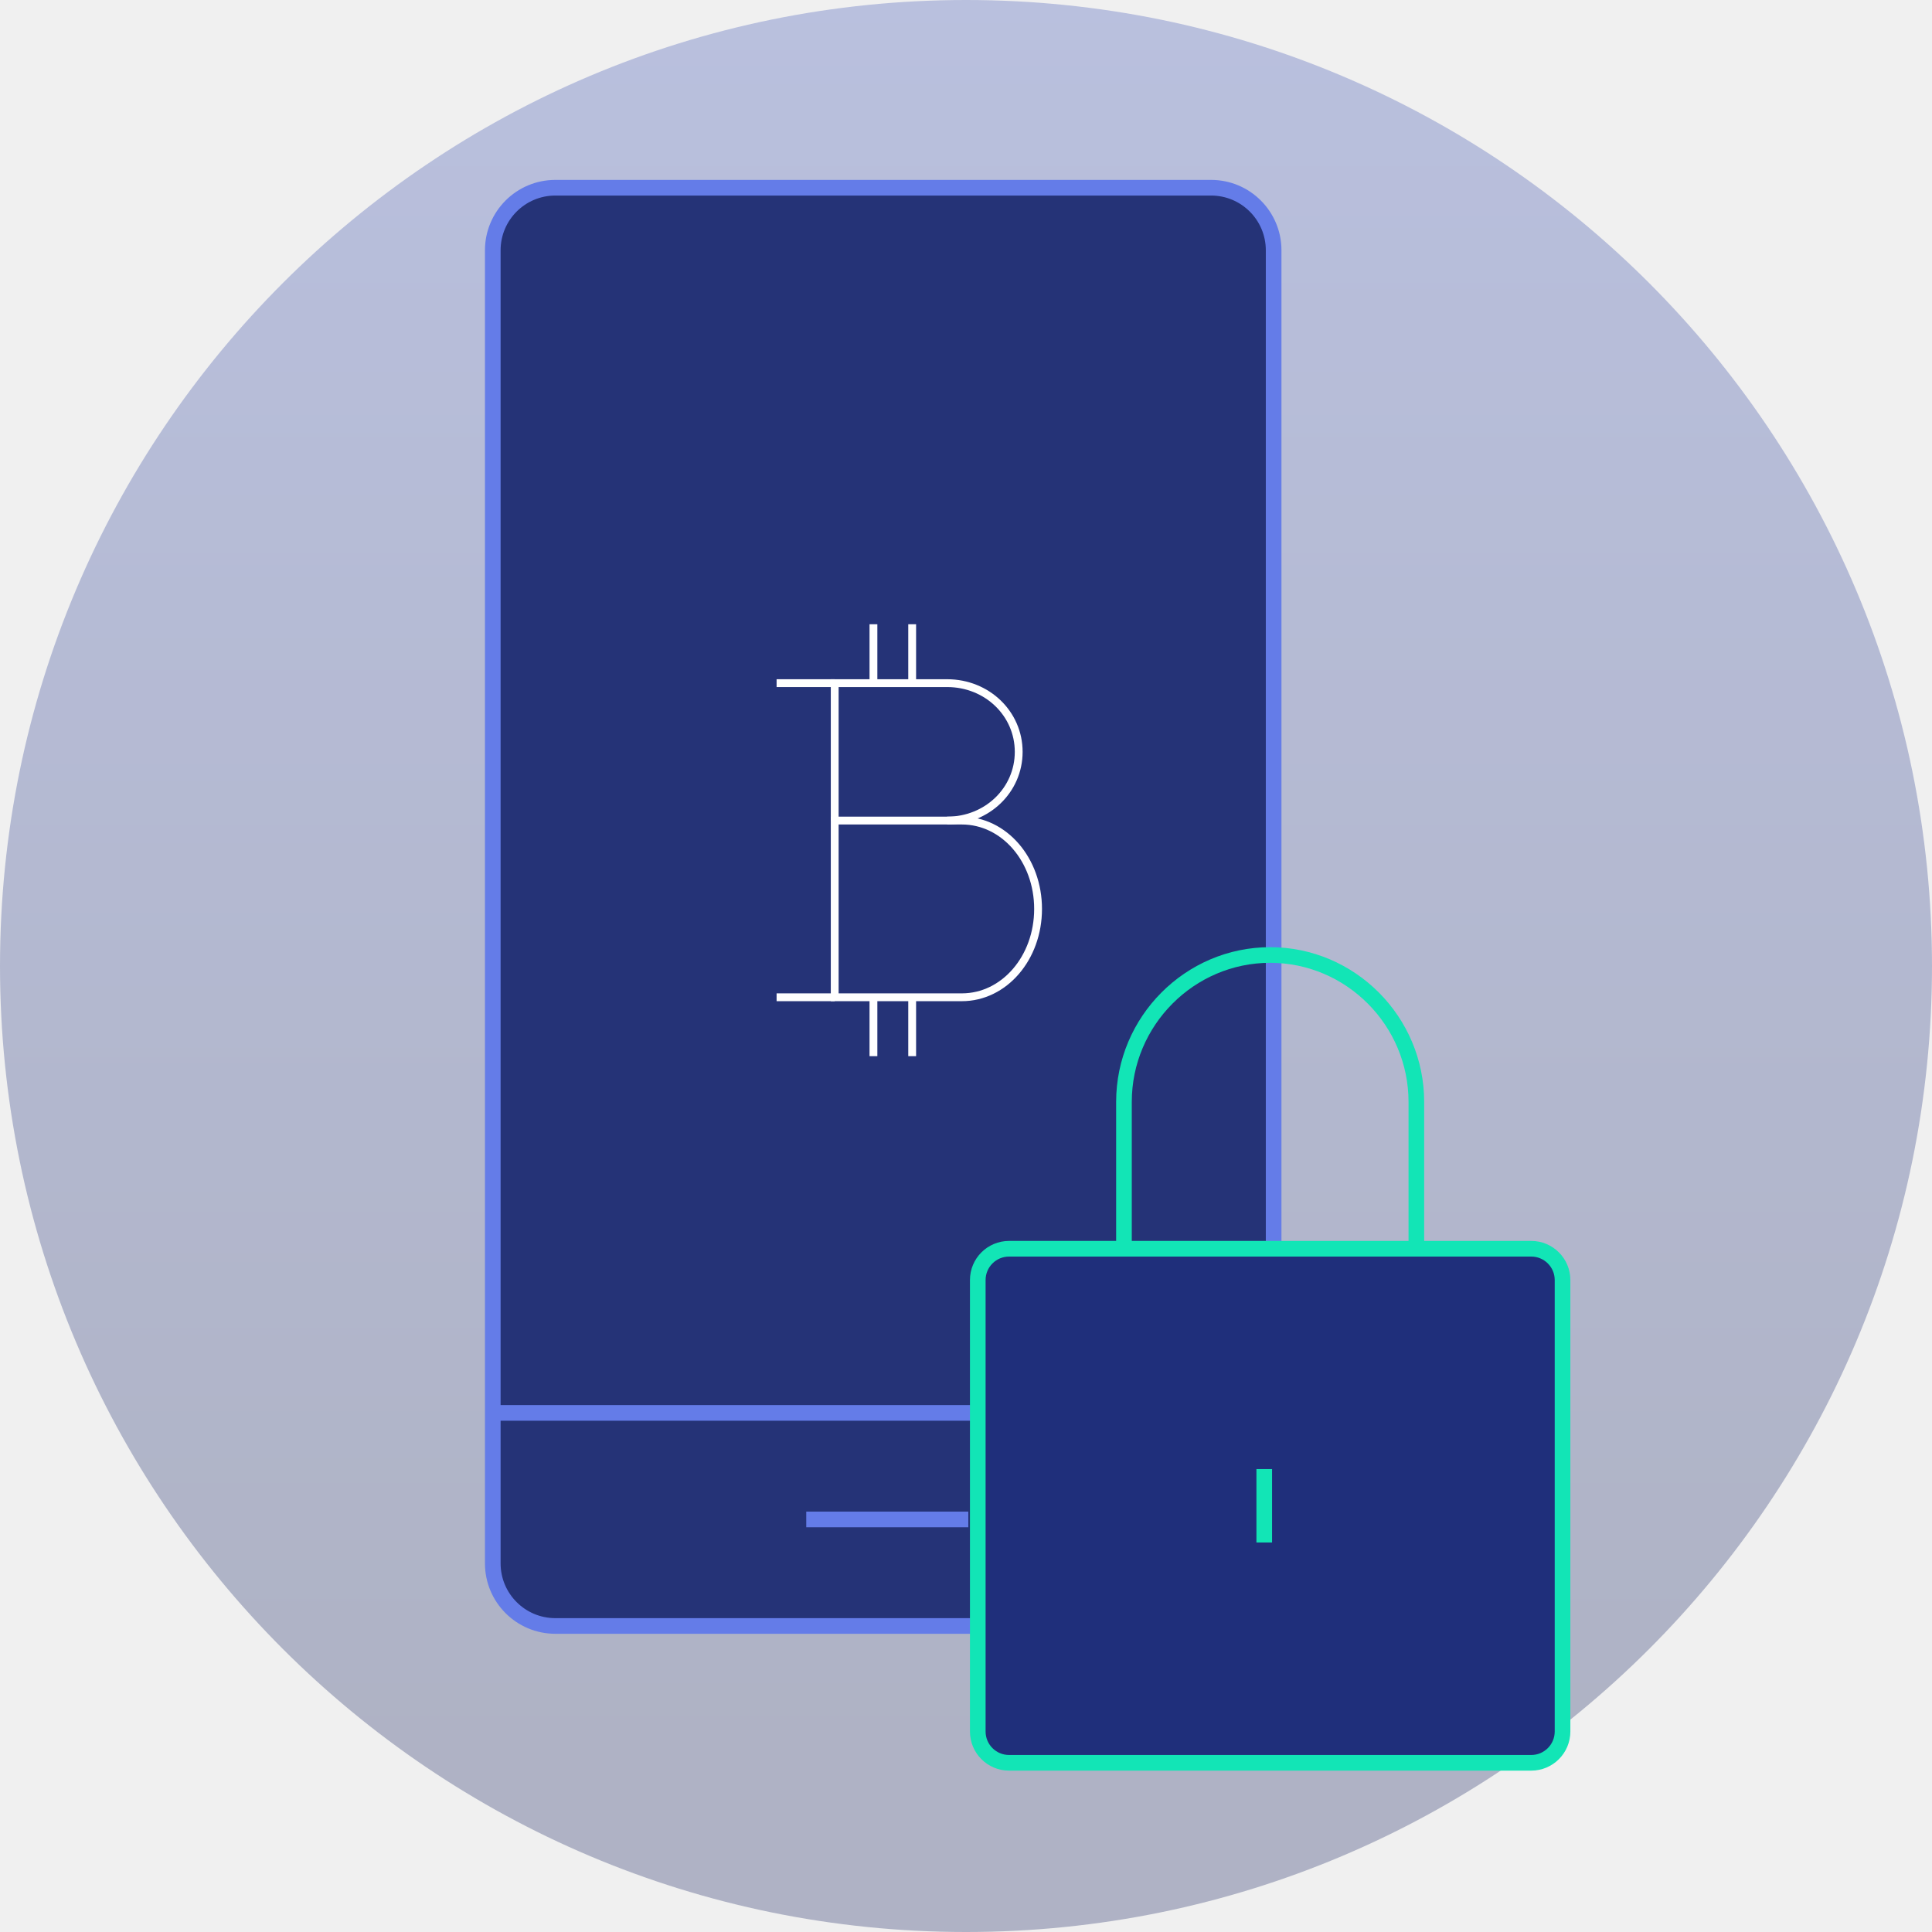
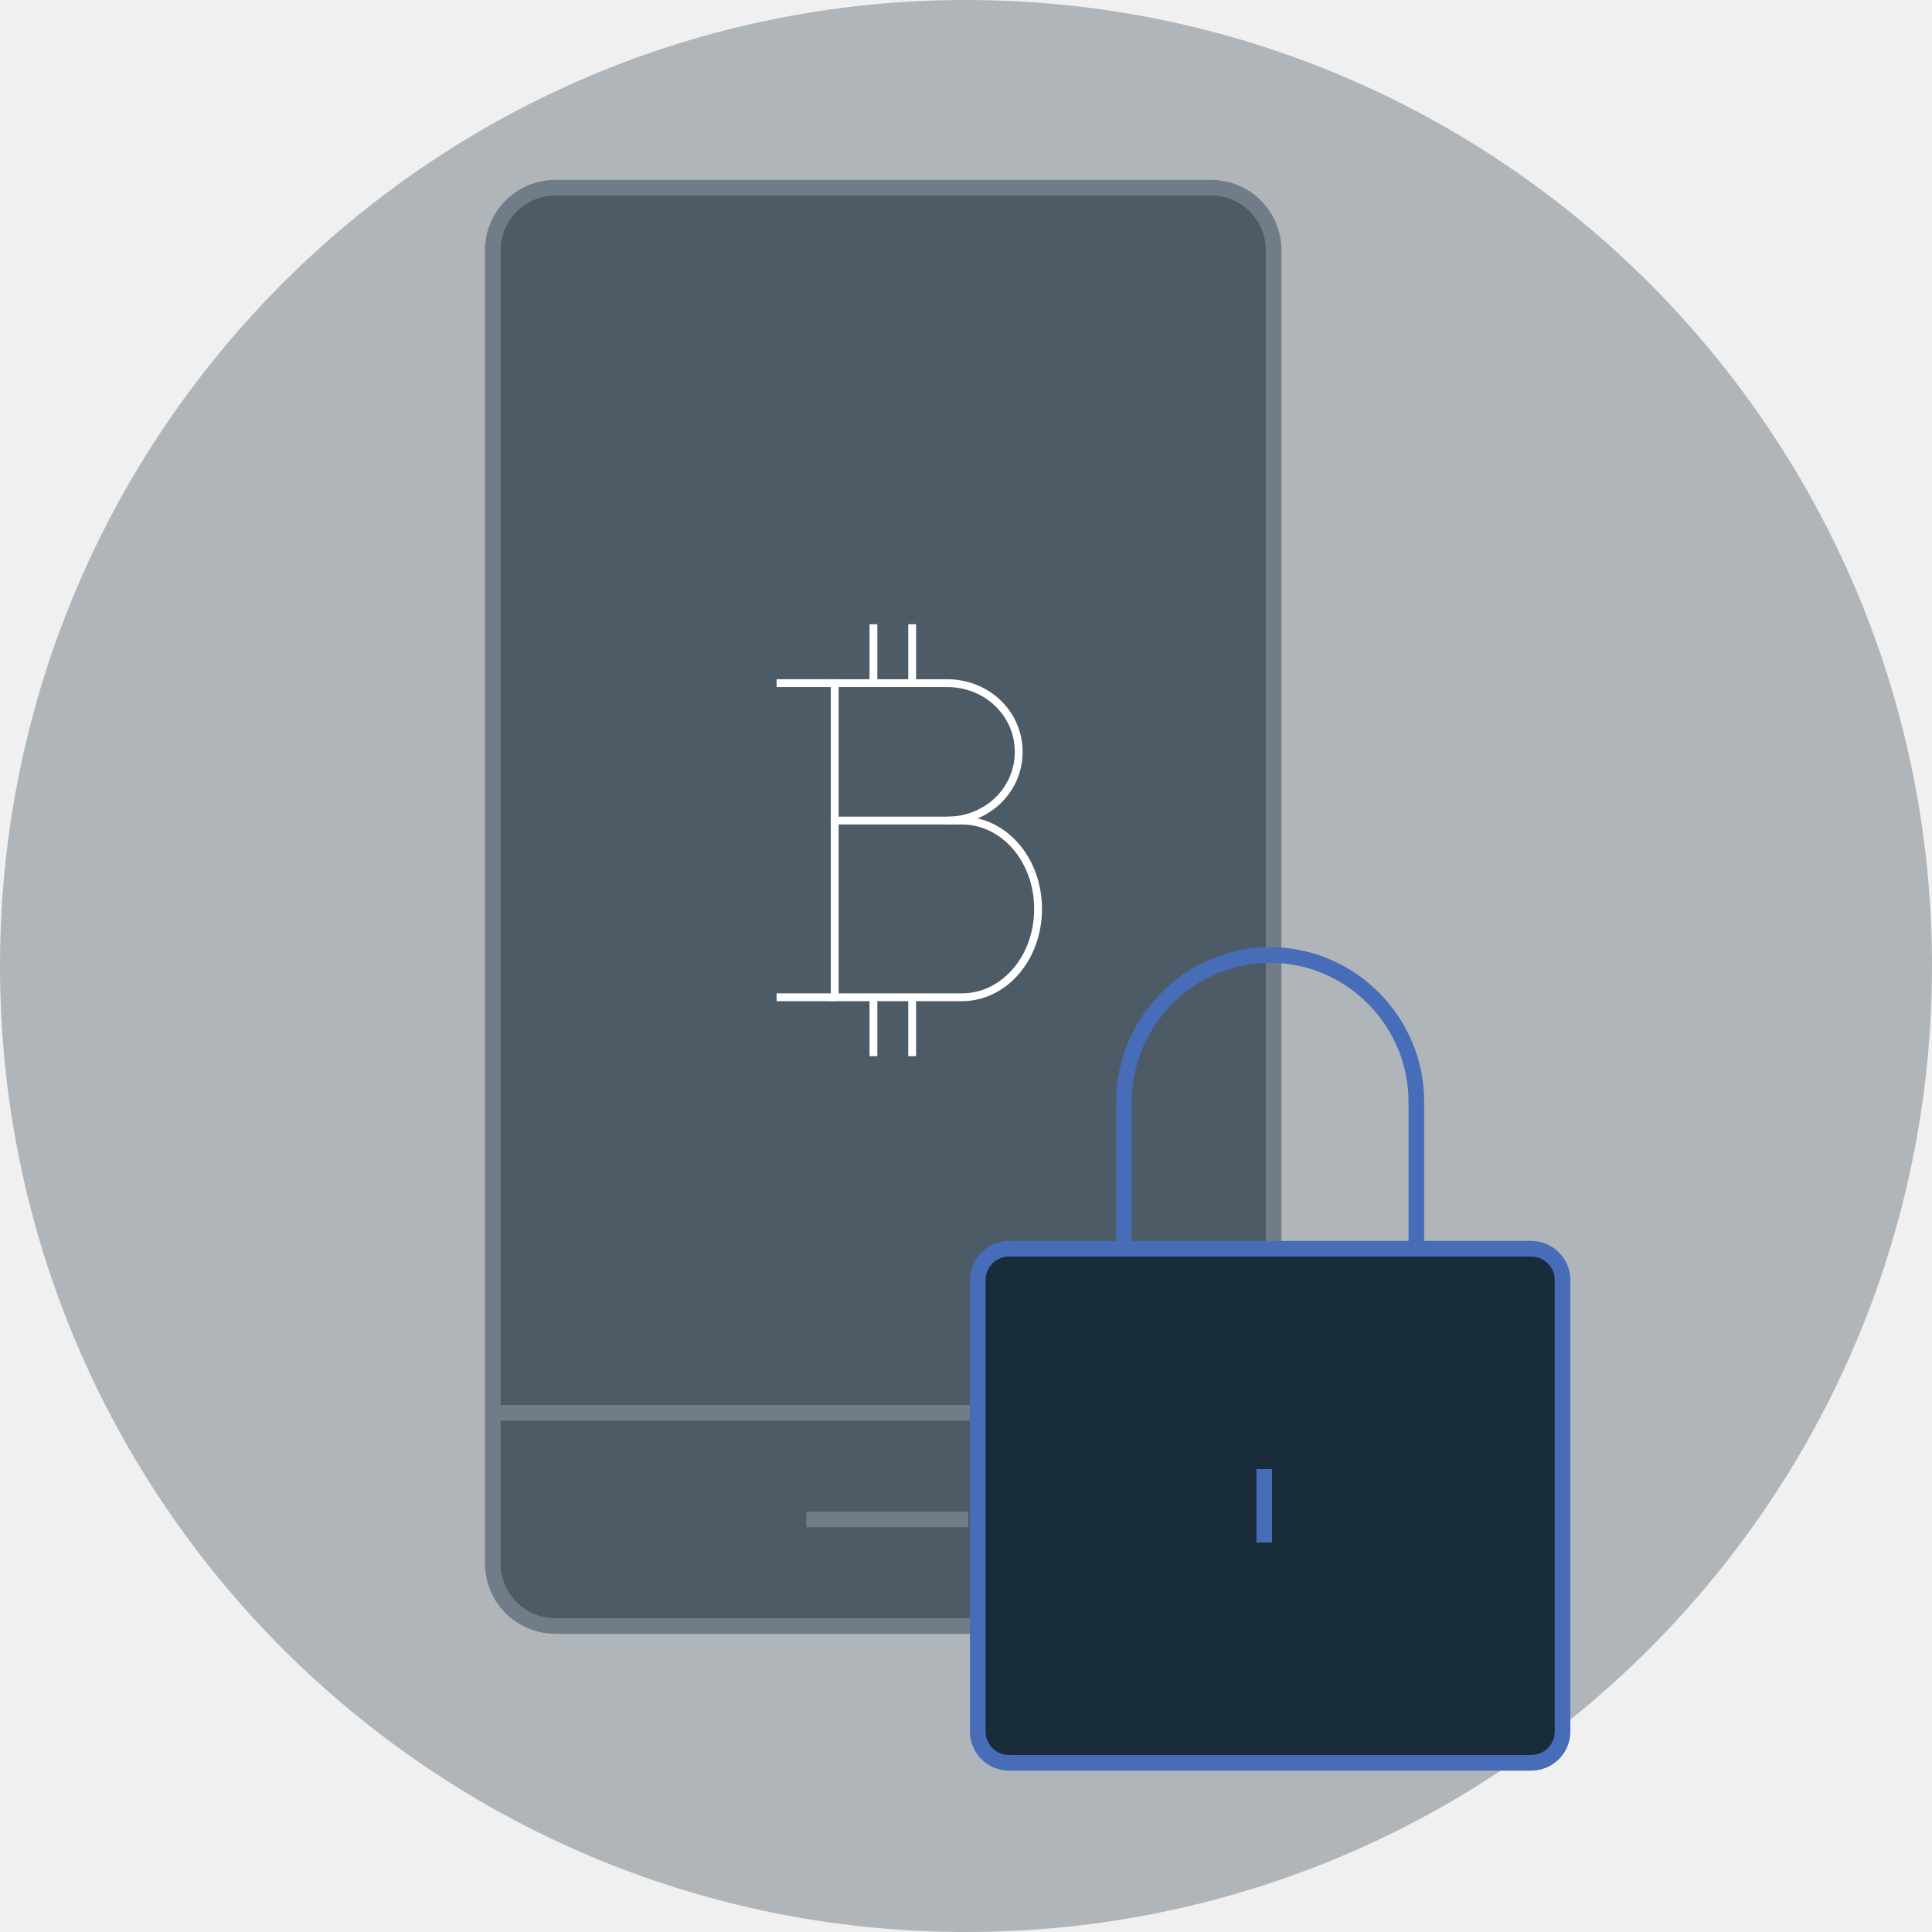
- <svg xmlns="http://www.w3.org/2000/svg" width="247px" height="247px" viewBox="0 0 247 247" version="1.1">
+ <svg xmlns="http://www.w3.org/2000/svg" width="247px" height="247px" viewBox="0 0 247 247" version="1.1" style="zoom: 1;">
  <defs>
    <linearGradient x1="50%" y1="0%" x2="50%" y2="89.467%" id="linearGradient-1">
-       <stop stop-color="#3950B5" offset="0%" />
-       <stop stop-color="#162360" offset="100%" />
+       <stop stop-color="#192C3A" offset="0%" />
+       <stop stop-color="#192C3A" offset="100%" />
    </linearGradient>
  </defs>
-   <g id="Onboarding" stroke="none" stroke-width="1" fill="none" fill-rule="evenodd">
-     <g id="0.2.3---Tour-3" transform="translate(-64, -210)">
-       <g id="bg-3" transform="translate(64, 210)">
-         <path d="M123.5,247 C191.707,247 247,191.707 247,123.5 C247,55.293 191.707,1.42108547e-14 123.5,1.42108547e-14 C55.293,1.42108547e-14 1.42108547e-14,55.293 1.42108547e-14,123.5 C1.42108547e-14,191.707 55.293,247 123.5,247 Z" id="Oval-2" fill="url(#linearGradient-1)" opacity="0.3" />
-         <rect id="Combined-Shape" stroke="#647CE8" stroke-width="2" fill="#253377" x="63" y="24" width="99.831" height="183.875" rx="8" />
-         <path d="M63.52,180.635 L162.311,180.635" id="Line" stroke="#647CE8" stroke-width="2" stroke-linecap="square" />
-         <path d="M104.076,194.255 L122.795,194.255" id="Line" stroke="#647CE8" stroke-width="2" stroke-linecap="square" />
-         <g id="Group-4" transform="translate(90, 76)" stroke="#FFFFFF">
-           <g id="top-up">
-             <g id="shopping-48px-outline_bitcoin" transform="translate(8.666667, 3.180606)">
-               <g id="Group" transform="translate(0.619048, 0.627502)">
-                 <path d="M12.381,0 L12.381,7.53" id="Shape" />
-                 <path d="M17.333,0 L17.333,7.53" id="Shape" />
-                 <path d="M12.381,47.69 L12.381,55.22" id="Shape" />
-                 <path d="M17.333,47.69 L17.333,55.22" id="Shape" />
-                 <path d="M0,47.69 L7.429,47.69" id="Shape-Copy" />
-                 <path d="M0,7.53 L7.429,7.53" id="Shape-Copy-2" />
-                 <path d="M7.429,25.1 L7.429,7.53 L21.804,7.53 C26.901,7.53 30.952,11.421 30.952,16.315 C30.952,21.21 26.901,25.1 21.804,25.1" id="Shape" />
-                 <path d="M7.429,47.69 L7.429,25.1 L23.679,25.1 C29.095,25.1 33.429,30.12 33.429,36.395 C33.429,42.67 29.095,47.69 23.679,47.69 L7.429,47.69 Z" id="Shape" />
+   <g id="Page-1" stroke="none" stroke-width="1" fill="none" fill-rule="evenodd">
+     <g id="tour-control">
+       <g id="Onboarding">
+         <g id="0.2.3---Tour-3">
+           <g id="bg-3">
+             <path d="M123.5,247 C191.707,247 247,191.707 247,123.5 C247,55.293 191.707,1.42108547e-14 123.5,1.42108547e-14 C55.293,1.42108547e-14 1.42108547e-14,55.293 1.42108547e-14,123.5 C1.42108547e-14,191.707 55.293,247 123.5,247  Z " id="Oval-2" fill-rule="nonzero" fill="url(#linearGradient-1)" opacity="0.3" />
+             <rect id="Combined-Shape" stroke="#707D89" stroke-width="2" fill-opacity="0.65" fill="#192C3A" fill-rule="nonzero" x="63" y="24" width="99.831" height="183.875" rx="8" />
+             <path d="M63.52,180.635 L162.311,180.635 " id="Line" stroke="#707D89" stroke-width="2" stroke-linecap="square" />
+             <path d="M104.076,194.255 L122.795,194.255 " id="Line" stroke="#707D89" stroke-width="2" stroke-linecap="square" />
+             <g id="Group-4" transform="translate(98, 79)" stroke="#FFFFFF">
+               <g id="top-up">
+                 <g id="shopping-48px-outline_bitcoin" transform="translate(0.666667, 0.180606)">
+                   <g id="Group" transform="translate(0.619048, 0.627502)">
+                     <path d="M12.381,0 L12.381,7.53" id="Shape" />
+                     <path d="M17.333,0 L17.333,7.53" id="Shape" />
+                     <path d="M12.381,47.69 L12.381,55.22" id="Shape" />
+                     <path d="M17.333,47.69 L17.333,55.22" id="Shape" />
+                     <path d="M0,47.69 L7.429,47.69" id="Shape-Copy" />
+                     <path d="M0,7.53 L7.429,7.53" id="Shape-Copy-2" />
+                     <path d="M7.429,25.1 L7.429,7.53 L21.804,7.53 C26.901,7.53 30.952,11.421 30.952,16.315 C30.952,21.21 26.901,25.1 21.804,25.1" id="Shape" />
+                     <path d="M7.429,47.69 L7.429,25.1 L23.679,25.1 C29.095,25.1 33.429,30.12 33.429,36.395 C33.429,42.67 29.095,47.69 23.679,47.69 L7.429,47.69 Z" id="Shape" />
+                   </g>
+                 </g>
              </g>
            </g>
+             <g id="Group-3" transform="translate(125, 122)" stroke="#476cb8" stroke-width="2">
+               <rect id="Rectangle-path" fill="#192C3A" fill-rule="nonzero" x="0.005" y="37.648" width="74.76" height="65.721" rx="4" />
+               <path d="M18.695,37.648 L18.695,18.871 C18.695,8.543 27.106,0.093 37.385,0.093 L37.385,0.093 C47.665,0.093 56.076,8.543 56.076,18.871 L56.076,37.648" id="Shape" />
+               <path d="M36.63,65.815 L36.63,75.203" id="Shape" fill="#F9F9F9" fill-rule="nonzero" />
+             </g>
          </g>
-         </g>
-         <g id="Group-3" transform="translate(125, 122)" stroke="#12E5B6" stroke-width="2">
-           <rect id="Rectangle-path" fill="#1F2F7B" x="0.005" y="37.648" width="74.76" height="65.721" rx="4" />
-           <path d="M18.695,37.648 L18.695,18.871 C18.695,8.543 27.106,0.093 37.385,0.093 L37.385,0.093 C47.665,0.093 56.076,8.543 56.076,18.871 L56.076,37.648" id="Shape" />
-           <path d="M36.63,65.815 L36.63,75.203" id="Shape" fill="#F9F9F9" />
        </g>
      </g>
    </g>
  </g>
</svg>
